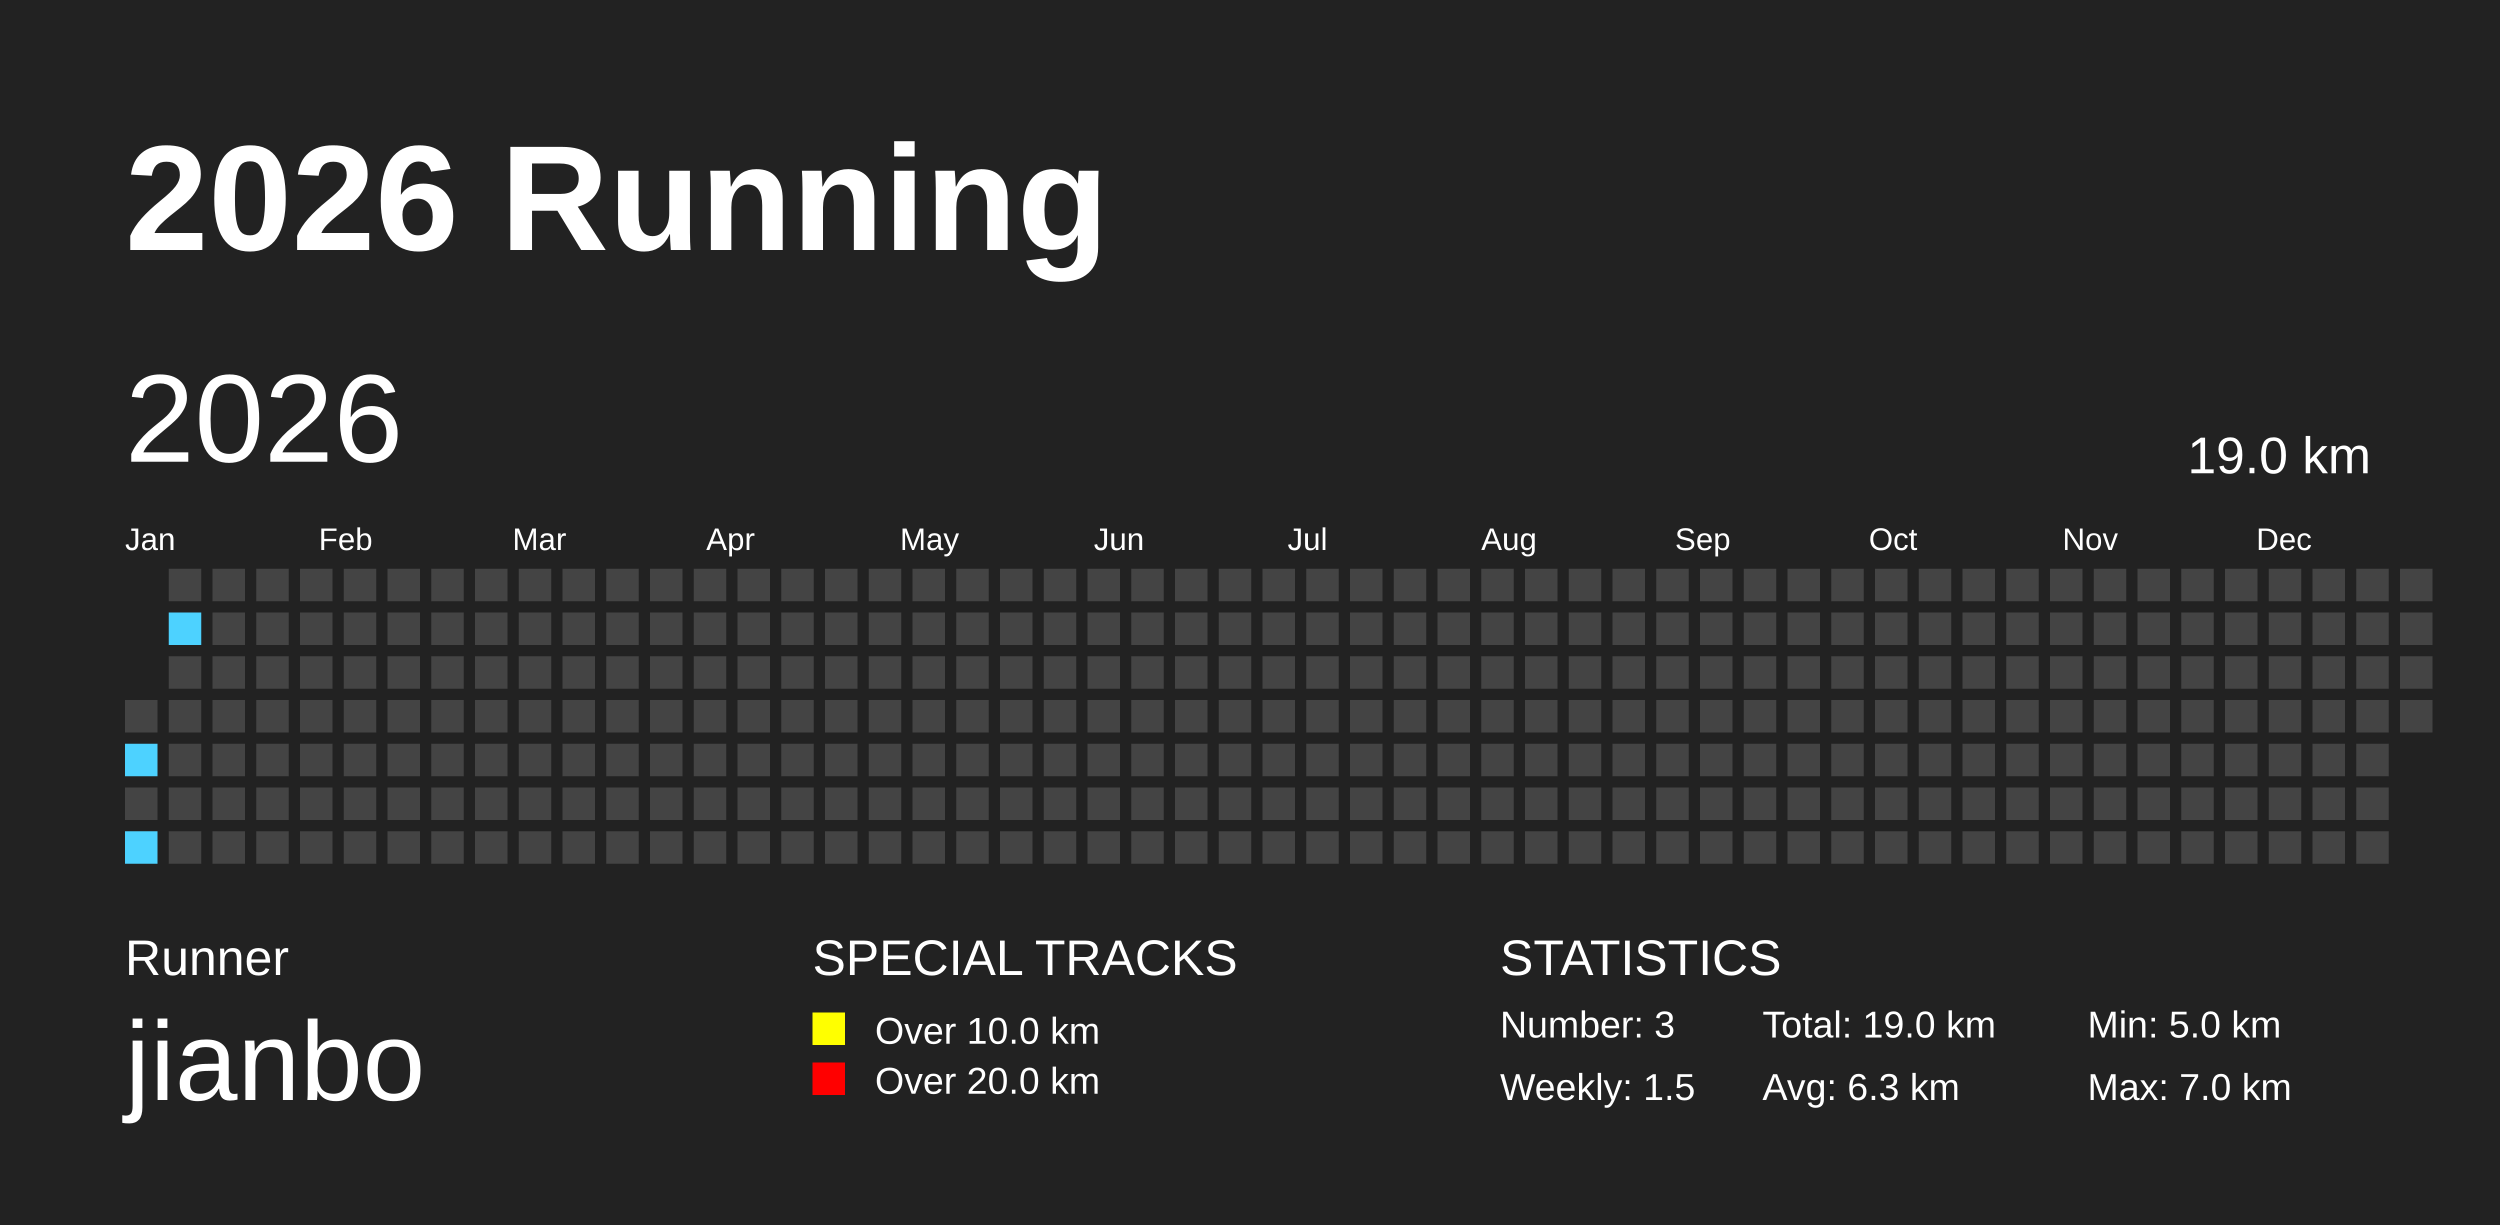
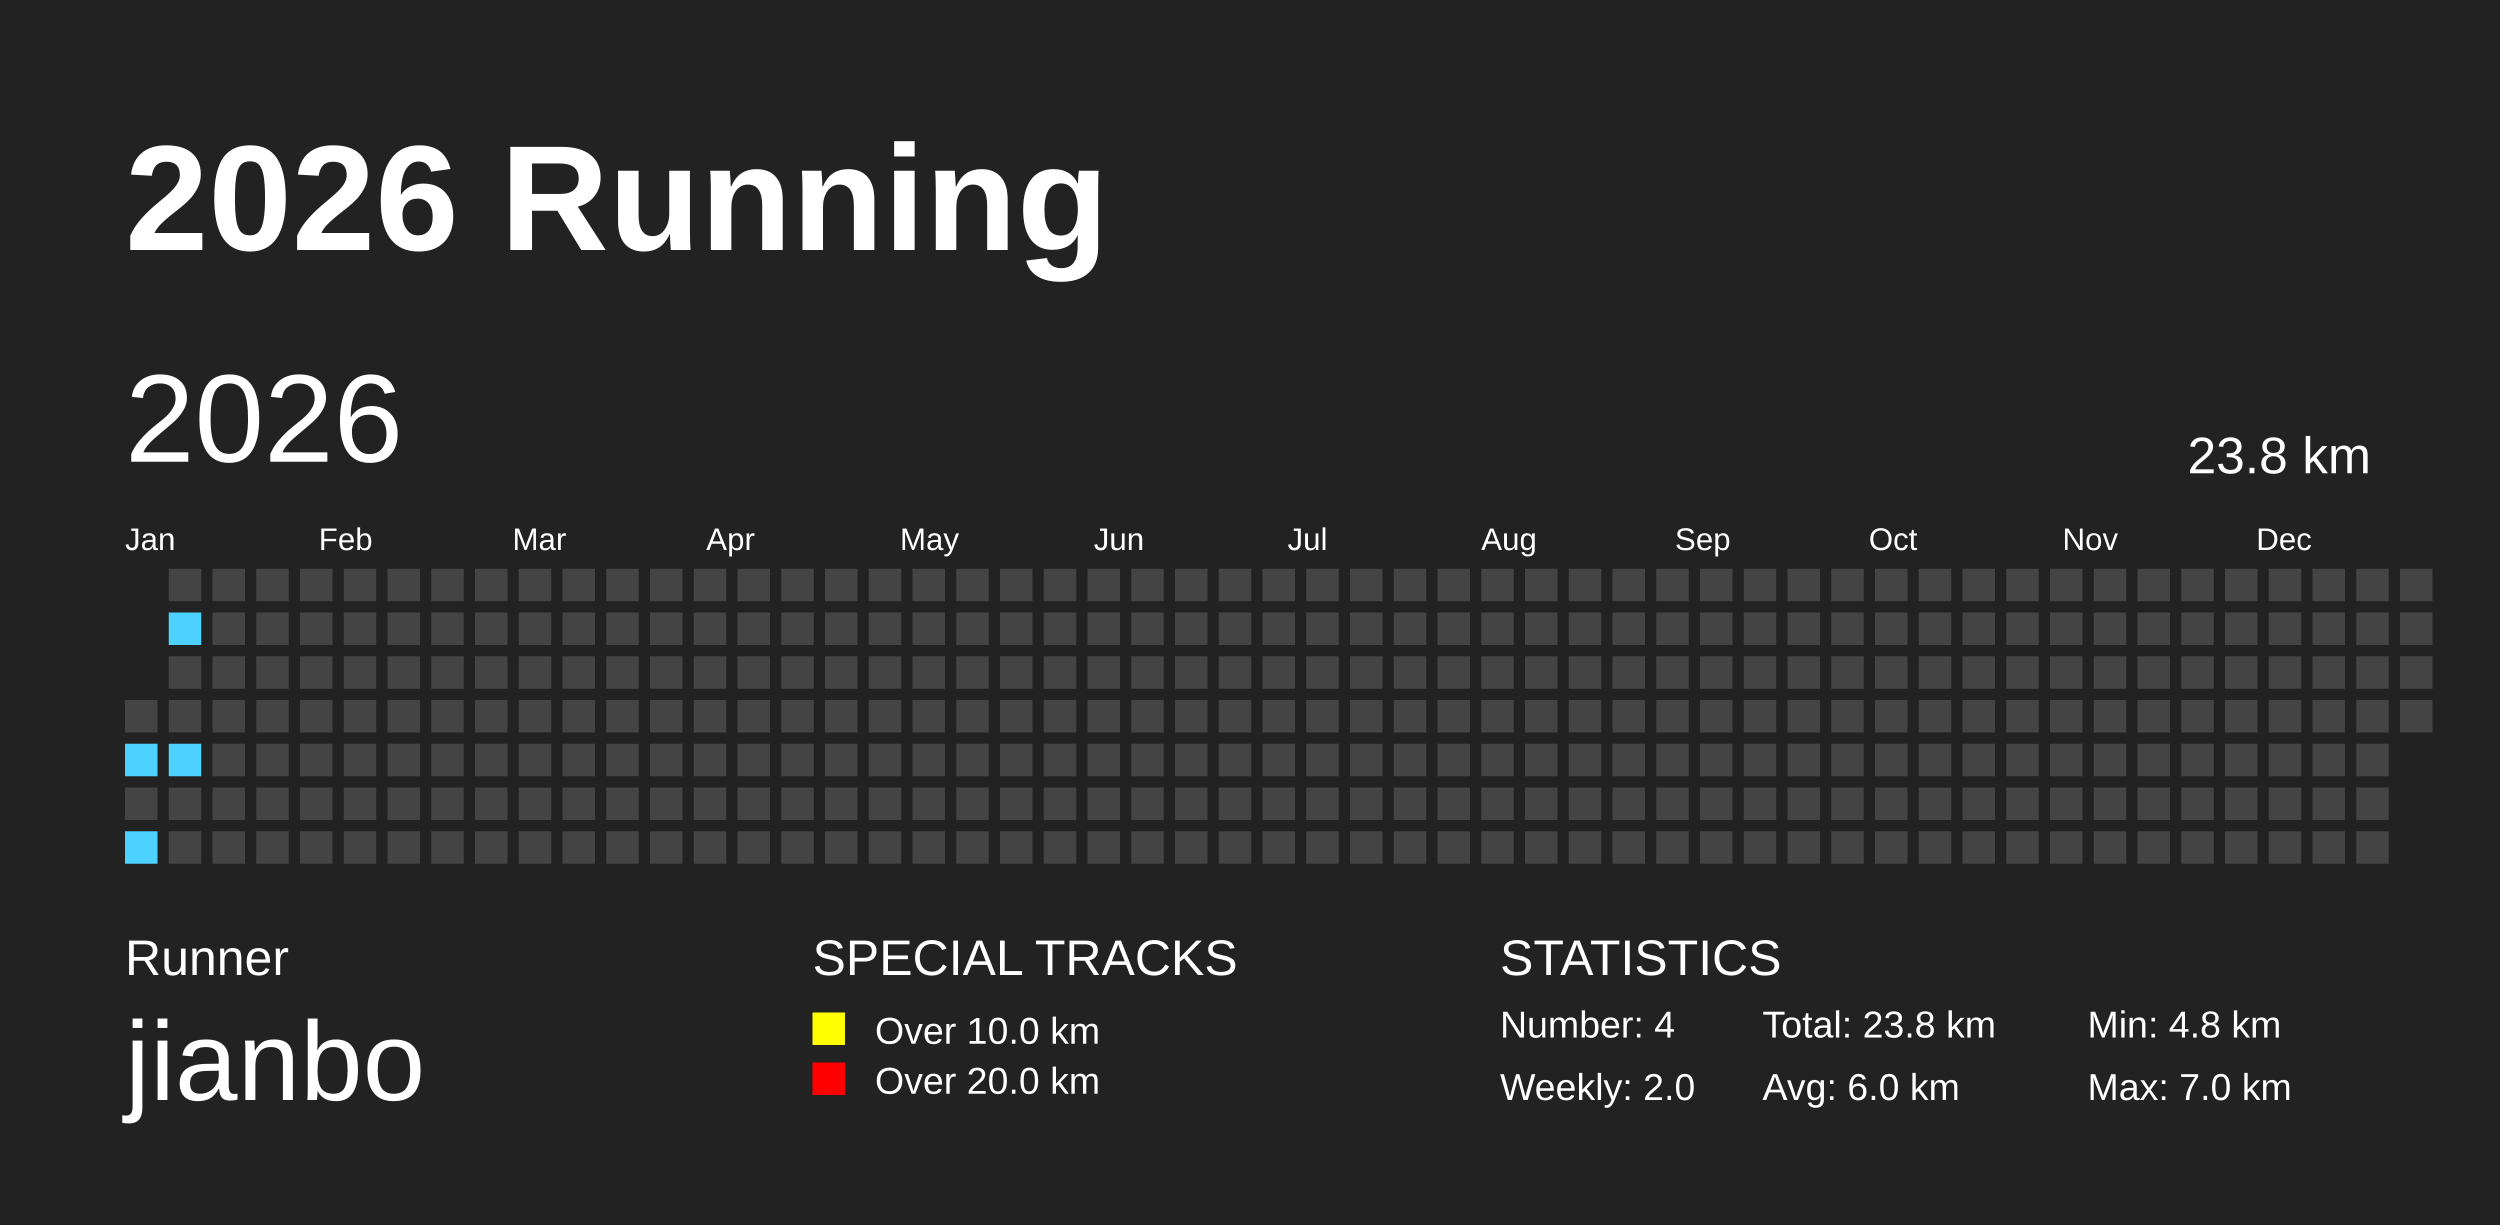
<svg xmlns="http://www.w3.org/2000/svg" baseProfile="full" height="98mm" version="1.1" viewBox="0,0,200,98" width="200mm">
  <defs />
  <rect fill="#222222" height="98" width="200" x="0" y="0" />
  <text fill="#FFFFFF" style="font-size:12px; font-family:Arial; font-weight:bold;" x="10" y="20">2026 Running</text>
  <text fill="#FFFFFF" style="font-size:4px; font-family:Arial" x="10" y="78">Runner</text>
  <text fill="#FFFFFF" style="font-size:9px; font-family:Arial" x="10" y="88">jianbo</text>
  <text fill="#FFFFFF" style="font-size:4px; font-family:Arial" x="65" y="78">SPECIAL TRACKS</text>
  <rect fill="yellow" height="2.6" width="2.6" x="65" y="81" />
  <text fill="#FFFFFF" style="font-size:3px; font-family:Arial" x="70" y="83.5">Over 10.0 km</text>
  <rect fill="red" height="2.6" width="2.6" x="65" y="85" />
  <text fill="#FFFFFF" style="font-size:3px; font-family:Arial" x="70" y="87.5">Over 20.0 km</text>
  <text fill="#FFFFFF" style="font-size:4px; font-family:Arial" x="120" y="78">STATISTICS</text>
-   <text fill="#FFFFFF" style="font-size:3px; font-family:Arial" x="120" y="83">Number: 3</text>
-   <text fill="#FFFFFF" style="font-size:3px; font-family:Arial" x="120" y="88">Weekly: 1.5</text>
-   <text fill="#FFFFFF" style="font-size:3px; font-family:Arial" x="141" y="83">Total: 19.0 km</text>
-   <text fill="#FFFFFF" style="font-size:3px; font-family:Arial" x="141" y="88">Avg: 6.3 km</text>
-   <text fill="#FFFFFF" style="font-size:3px; font-family:Arial" x="167" y="83">Min: 5.0 km</text>
+   <text fill="#FFFFFF" style="font-size:3px; font-family:Arial" x="120" y="83">Number: 4</text>
+   <text fill="#FFFFFF" style="font-size:3px; font-family:Arial" x="120" y="88">Weekly: 2.0</text>
+   <text fill="#FFFFFF" style="font-size:3px; font-family:Arial" x="141" y="83">Total: 23.8 km</text>
+   <text fill="#FFFFFF" style="font-size:3px; font-family:Arial" x="141" y="88">Avg: 6.0 km</text>
+   <text fill="#FFFFFF" style="font-size:3px; font-family:Arial" x="167" y="83">Min: 4.8 km</text>
  <text fill="#FFFFFF" style="font-size:3px; font-family:Arial" x="167" y="88">Max: 7.0 km</text>
  <text dominant-baseline="hanging" fill="#FFFFFF" style="font-size:10.0px; font-family:Arial;" x="10" y="30">2026</text>
-   <text dominant-baseline="hanging" fill="#FFFFFF" style="font-size:4.125px; font-family:Arial;" x="175" y="35">19.0 km</text>
+   <text dominant-baseline="hanging" fill="#FFFFFF" style="font-size:4.125px; font-family:Arial;" x="175" y="35">23.8 km</text>
  <text fill="#FFFFFF" style="font-size:2.5px; font-family:Arial" x="10.0" y="44">Jan</text>
  <text fill="#FFFFFF" style="font-size:2.5px; font-family:Arial" x="25.5" y="44">Feb</text>
  <text fill="#FFFFFF" style="font-size:2.5px; font-family:Arial" x="41.0" y="44">Mar</text>
  <text fill="#FFFFFF" style="font-size:2.5px; font-family:Arial" x="56.5" y="44">Apr</text>
  <text fill="#FFFFFF" style="font-size:2.5px; font-family:Arial" x="72.0" y="44">May</text>
  <text fill="#FFFFFF" style="font-size:2.5px; font-family:Arial" x="87.5" y="44">Jun</text>
  <text fill="#FFFFFF" style="font-size:2.5px; font-family:Arial" x="103.0" y="44">Jul</text>
  <text fill="#FFFFFF" style="font-size:2.5px; font-family:Arial" x="118.5" y="44">Aug</text>
  <text fill="#FFFFFF" style="font-size:2.5px; font-family:Arial" x="134.0" y="44">Sep</text>
  <text fill="#FFFFFF" style="font-size:2.5px; font-family:Arial" x="149.5" y="44">Oct</text>
  <text fill="#FFFFFF" style="font-size:2.5px; font-family:Arial" x="165.0" y="44">Nov</text>
  <text fill="#FFFFFF" style="font-size:2.5px; font-family:Arial" x="180.5" y="44">Dec</text>
  <rect fill="#444444" height="2.6" width="2.6" x="10.0" y="56.0" />
  <rect fill="#4DD2FF" height="2.6" width="2.6" x="10.0" y="59.5" />
  <rect fill="#444444" height="2.6" width="2.6" x="10.0" y="63.0" />
  <rect fill="#4DD2FF" height="2.6" width="2.6" x="10.0" y="66.5" />
  <rect fill="#444444" height="2.6" width="2.6" x="13.5" y="45.5" />
  <rect fill="#4DD2FF" height="2.6" width="2.6" x="13.5" y="49.0" />
  <rect fill="#444444" height="2.6" width="2.6" x="13.5" y="52.5" />
  <rect fill="#444444" height="2.6" width="2.6" x="13.5" y="56.0" />
-   <rect fill="#444444" height="2.6" width="2.6" x="13.5" y="59.5" />
+   <rect fill="#4DD2FF" height="2.6" width="2.6" x="13.5" y="59.5" />
  <rect fill="#444444" height="2.6" width="2.6" x="13.5" y="63.0" />
  <rect fill="#444444" height="2.6" width="2.6" x="13.5" y="66.5" />
  <rect fill="#444444" height="2.6" width="2.6" x="17.0" y="45.5" />
  <rect fill="#444444" height="2.6" width="2.6" x="17.0" y="49.0" />
  <rect fill="#444444" height="2.6" width="2.6" x="17.0" y="52.5" />
  <rect fill="#444444" height="2.6" width="2.6" x="17.0" y="56.0" />
  <rect fill="#444444" height="2.6" width="2.6" x="17.0" y="59.5" />
  <rect fill="#444444" height="2.6" width="2.6" x="17.0" y="63.0" />
  <rect fill="#444444" height="2.6" width="2.6" x="17.0" y="66.5" />
  <rect fill="#444444" height="2.6" width="2.6" x="20.5" y="45.5" />
  <rect fill="#444444" height="2.6" width="2.6" x="20.5" y="49.0" />
  <rect fill="#444444" height="2.6" width="2.6" x="20.5" y="52.5" />
  <rect fill="#444444" height="2.6" width="2.6" x="20.5" y="56.0" />
  <rect fill="#444444" height="2.6" width="2.6" x="20.5" y="59.5" />
  <rect fill="#444444" height="2.6" width="2.6" x="20.5" y="63.0" />
  <rect fill="#444444" height="2.6" width="2.6" x="20.5" y="66.5" />
  <rect fill="#444444" height="2.6" width="2.6" x="24.0" y="45.5" />
  <rect fill="#444444" height="2.6" width="2.6" x="24.0" y="49.0" />
  <rect fill="#444444" height="2.6" width="2.6" x="24.0" y="52.5" />
  <rect fill="#444444" height="2.6" width="2.6" x="24.0" y="56.0" />
  <rect fill="#444444" height="2.6" width="2.6" x="24.0" y="59.5" />
  <rect fill="#444444" height="2.6" width="2.6" x="24.0" y="63.0" />
  <rect fill="#444444" height="2.6" width="2.6" x="24.0" y="66.5" />
  <rect fill="#444444" height="2.6" width="2.6" x="27.5" y="45.5" />
  <rect fill="#444444" height="2.6" width="2.6" x="27.5" y="49.0" />
  <rect fill="#444444" height="2.6" width="2.6" x="27.5" y="52.5" />
  <rect fill="#444444" height="2.6" width="2.6" x="27.5" y="56.0" />
  <rect fill="#444444" height="2.6" width="2.6" x="27.5" y="59.5" />
  <rect fill="#444444" height="2.6" width="2.6" x="27.5" y="63.0" />
  <rect fill="#444444" height="2.6" width="2.6" x="27.5" y="66.5" />
  <rect fill="#444444" height="2.6" width="2.6" x="31.0" y="45.5" />
  <rect fill="#444444" height="2.6" width="2.6" x="31.0" y="49.0" />
  <rect fill="#444444" height="2.6" width="2.6" x="31.0" y="52.5" />
  <rect fill="#444444" height="2.6" width="2.6" x="31.0" y="56.0" />
  <rect fill="#444444" height="2.6" width="2.6" x="31.0" y="59.5" />
  <rect fill="#444444" height="2.6" width="2.6" x="31.0" y="63.0" />
  <rect fill="#444444" height="2.6" width="2.6" x="31.0" y="66.5" />
  <rect fill="#444444" height="2.6" width="2.6" x="34.5" y="45.5" />
  <rect fill="#444444" height="2.6" width="2.6" x="34.5" y="49.0" />
  <rect fill="#444444" height="2.6" width="2.6" x="34.5" y="52.5" />
  <rect fill="#444444" height="2.6" width="2.6" x="34.5" y="56.0" />
  <rect fill="#444444" height="2.6" width="2.6" x="34.5" y="59.5" />
  <rect fill="#444444" height="2.6" width="2.6" x="34.5" y="63.0" />
  <rect fill="#444444" height="2.6" width="2.6" x="34.5" y="66.5" />
  <rect fill="#444444" height="2.6" width="2.6" x="38.0" y="45.5" />
  <rect fill="#444444" height="2.6" width="2.6" x="38.0" y="49.0" />
  <rect fill="#444444" height="2.6" width="2.6" x="38.0" y="52.5" />
  <rect fill="#444444" height="2.6" width="2.6" x="38.0" y="56.0" />
  <rect fill="#444444" height="2.6" width="2.6" x="38.0" y="59.5" />
  <rect fill="#444444" height="2.6" width="2.6" x="38.0" y="63.0" />
  <rect fill="#444444" height="2.6" width="2.6" x="38.0" y="66.5" />
  <rect fill="#444444" height="2.6" width="2.6" x="41.5" y="45.5" />
  <rect fill="#444444" height="2.6" width="2.6" x="41.5" y="49.0" />
  <rect fill="#444444" height="2.6" width="2.6" x="41.5" y="52.5" />
  <rect fill="#444444" height="2.6" width="2.6" x="41.5" y="56.0" />
  <rect fill="#444444" height="2.6" width="2.6" x="41.5" y="59.5" />
  <rect fill="#444444" height="2.6" width="2.6" x="41.5" y="63.0" />
  <rect fill="#444444" height="2.6" width="2.6" x="41.5" y="66.5" />
  <rect fill="#444444" height="2.6" width="2.6" x="45.0" y="45.5" />
  <rect fill="#444444" height="2.6" width="2.6" x="45.0" y="49.0" />
  <rect fill="#444444" height="2.6" width="2.6" x="45.0" y="52.5" />
  <rect fill="#444444" height="2.6" width="2.6" x="45.0" y="56.0" />
  <rect fill="#444444" height="2.6" width="2.6" x="45.0" y="59.5" />
  <rect fill="#444444" height="2.6" width="2.6" x="45.0" y="63.0" />
  <rect fill="#444444" height="2.6" width="2.6" x="45.0" y="66.5" />
  <rect fill="#444444" height="2.6" width="2.6" x="48.5" y="45.5" />
  <rect fill="#444444" height="2.6" width="2.6" x="48.5" y="49.0" />
  <rect fill="#444444" height="2.6" width="2.6" x="48.5" y="52.5" />
  <rect fill="#444444" height="2.6" width="2.6" x="48.5" y="56.0" />
  <rect fill="#444444" height="2.6" width="2.6" x="48.5" y="59.5" />
  <rect fill="#444444" height="2.6" width="2.6" x="48.5" y="63.0" />
  <rect fill="#444444" height="2.6" width="2.6" x="48.5" y="66.5" />
  <rect fill="#444444" height="2.6" width="2.6" x="52.0" y="45.5" />
  <rect fill="#444444" height="2.6" width="2.6" x="52.0" y="49.0" />
  <rect fill="#444444" height="2.6" width="2.6" x="52.0" y="52.5" />
  <rect fill="#444444" height="2.6" width="2.6" x="52.0" y="56.0" />
  <rect fill="#444444" height="2.6" width="2.6" x="52.0" y="59.5" />
  <rect fill="#444444" height="2.6" width="2.6" x="52.0" y="63.0" />
  <rect fill="#444444" height="2.6" width="2.6" x="52.0" y="66.5" />
  <rect fill="#444444" height="2.6" width="2.6" x="55.5" y="45.5" />
  <rect fill="#444444" height="2.6" width="2.6" x="55.5" y="49.0" />
  <rect fill="#444444" height="2.6" width="2.6" x="55.5" y="52.5" />
  <rect fill="#444444" height="2.6" width="2.6" x="55.5" y="56.0" />
  <rect fill="#444444" height="2.6" width="2.6" x="55.5" y="59.5" />
  <rect fill="#444444" height="2.6" width="2.6" x="55.5" y="63.0" />
  <rect fill="#444444" height="2.6" width="2.6" x="55.5" y="66.5" />
  <rect fill="#444444" height="2.6" width="2.6" x="59.0" y="45.5" />
  <rect fill="#444444" height="2.6" width="2.6" x="59.0" y="49.0" />
  <rect fill="#444444" height="2.6" width="2.6" x="59.0" y="52.5" />
  <rect fill="#444444" height="2.6" width="2.6" x="59.0" y="56.0" />
  <rect fill="#444444" height="2.6" width="2.6" x="59.0" y="59.5" />
  <rect fill="#444444" height="2.6" width="2.6" x="59.0" y="63.0" />
  <rect fill="#444444" height="2.6" width="2.6" x="59.0" y="66.5" />
  <rect fill="#444444" height="2.6" width="2.6" x="62.5" y="45.5" />
  <rect fill="#444444" height="2.6" width="2.6" x="62.5" y="49.0" />
  <rect fill="#444444" height="2.6" width="2.6" x="62.5" y="52.5" />
  <rect fill="#444444" height="2.6" width="2.6" x="62.5" y="56.0" />
  <rect fill="#444444" height="2.6" width="2.6" x="62.5" y="59.5" />
  <rect fill="#444444" height="2.6" width="2.6" x="62.5" y="63.0" />
  <rect fill="#444444" height="2.6" width="2.6" x="62.5" y="66.5" />
  <rect fill="#444444" height="2.6" width="2.6" x="66.0" y="45.5" />
  <rect fill="#444444" height="2.6" width="2.6" x="66.0" y="49.0" />
  <rect fill="#444444" height="2.6" width="2.6" x="66.0" y="52.5" />
  <rect fill="#444444" height="2.6" width="2.6" x="66.0" y="56.0" />
  <rect fill="#444444" height="2.6" width="2.6" x="66.0" y="59.5" />
  <rect fill="#444444" height="2.6" width="2.6" x="66.0" y="63.0" />
  <rect fill="#444444" height="2.6" width="2.6" x="66.0" y="66.5" />
  <rect fill="#444444" height="2.6" width="2.6" x="69.5" y="45.5" />
  <rect fill="#444444" height="2.6" width="2.6" x="69.5" y="49.0" />
  <rect fill="#444444" height="2.6" width="2.6" x="69.5" y="52.5" />
  <rect fill="#444444" height="2.6" width="2.6" x="69.5" y="56.0" />
  <rect fill="#444444" height="2.6" width="2.6" x="69.5" y="59.5" />
  <rect fill="#444444" height="2.6" width="2.6" x="69.5" y="63.0" />
  <rect fill="#444444" height="2.6" width="2.6" x="69.5" y="66.5" />
  <rect fill="#444444" height="2.6" width="2.6" x="73.0" y="45.5" />
  <rect fill="#444444" height="2.6" width="2.6" x="73.0" y="49.0" />
  <rect fill="#444444" height="2.6" width="2.6" x="73.0" y="52.5" />
  <rect fill="#444444" height="2.6" width="2.6" x="73.0" y="56.0" />
  <rect fill="#444444" height="2.6" width="2.6" x="73.0" y="59.5" />
  <rect fill="#444444" height="2.6" width="2.6" x="73.0" y="63.0" />
  <rect fill="#444444" height="2.6" width="2.6" x="73.0" y="66.5" />
  <rect fill="#444444" height="2.6" width="2.6" x="76.5" y="45.5" />
  <rect fill="#444444" height="2.6" width="2.6" x="76.5" y="49.0" />
  <rect fill="#444444" height="2.6" width="2.6" x="76.5" y="52.5" />
  <rect fill="#444444" height="2.6" width="2.6" x="76.5" y="56.0" />
  <rect fill="#444444" height="2.6" width="2.6" x="76.5" y="59.5" />
  <rect fill="#444444" height="2.6" width="2.6" x="76.5" y="63.0" />
  <rect fill="#444444" height="2.6" width="2.6" x="76.5" y="66.5" />
  <rect fill="#444444" height="2.6" width="2.6" x="80.0" y="45.5" />
  <rect fill="#444444" height="2.6" width="2.6" x="80.0" y="49.0" />
  <rect fill="#444444" height="2.6" width="2.6" x="80.0" y="52.5" />
  <rect fill="#444444" height="2.6" width="2.6" x="80.0" y="56.0" />
  <rect fill="#444444" height="2.6" width="2.6" x="80.0" y="59.5" />
  <rect fill="#444444" height="2.6" width="2.6" x="80.0" y="63.0" />
  <rect fill="#444444" height="2.6" width="2.6" x="80.0" y="66.5" />
  <rect fill="#444444" height="2.6" width="2.6" x="83.5" y="45.5" />
  <rect fill="#444444" height="2.6" width="2.6" x="83.5" y="49.0" />
  <rect fill="#444444" height="2.6" width="2.6" x="83.5" y="52.5" />
  <rect fill="#444444" height="2.6" width="2.6" x="83.5" y="56.0" />
  <rect fill="#444444" height="2.6" width="2.6" x="83.5" y="59.5" />
  <rect fill="#444444" height="2.6" width="2.6" x="83.5" y="63.0" />
  <rect fill="#444444" height="2.6" width="2.6" x="83.5" y="66.5" />
  <rect fill="#444444" height="2.6" width="2.6" x="87.0" y="45.5" />
  <rect fill="#444444" height="2.6" width="2.6" x="87.0" y="49.0" />
  <rect fill="#444444" height="2.6" width="2.6" x="87.0" y="52.5" />
  <rect fill="#444444" height="2.6" width="2.6" x="87.0" y="56.0" />
  <rect fill="#444444" height="2.6" width="2.6" x="87.0" y="59.5" />
  <rect fill="#444444" height="2.6" width="2.6" x="87.0" y="63.0" />
  <rect fill="#444444" height="2.6" width="2.6" x="87.0" y="66.5" />
  <rect fill="#444444" height="2.6" width="2.6" x="90.5" y="45.5" />
  <rect fill="#444444" height="2.6" width="2.6" x="90.5" y="49.0" />
  <rect fill="#444444" height="2.6" width="2.6" x="90.5" y="52.5" />
  <rect fill="#444444" height="2.6" width="2.6" x="90.5" y="56.0" />
  <rect fill="#444444" height="2.6" width="2.6" x="90.5" y="59.5" />
  <rect fill="#444444" height="2.6" width="2.6" x="90.5" y="63.0" />
  <rect fill="#444444" height="2.6" width="2.6" x="90.5" y="66.5" />
  <rect fill="#444444" height="2.6" width="2.6" x="94.0" y="45.5" />
  <rect fill="#444444" height="2.6" width="2.6" x="94.0" y="49.0" />
  <rect fill="#444444" height="2.6" width="2.6" x="94.0" y="52.5" />
  <rect fill="#444444" height="2.6" width="2.6" x="94.0" y="56.0" />
  <rect fill="#444444" height="2.6" width="2.6" x="94.0" y="59.5" />
  <rect fill="#444444" height="2.6" width="2.6" x="94.0" y="63.0" />
  <rect fill="#444444" height="2.6" width="2.6" x="94.0" y="66.5" />
  <rect fill="#444444" height="2.6" width="2.6" x="97.5" y="45.5" />
  <rect fill="#444444" height="2.6" width="2.6" x="97.5" y="49.0" />
  <rect fill="#444444" height="2.6" width="2.6" x="97.5" y="52.5" />
  <rect fill="#444444" height="2.6" width="2.6" x="97.5" y="56.0" />
  <rect fill="#444444" height="2.6" width="2.6" x="97.5" y="59.5" />
  <rect fill="#444444" height="2.6" width="2.6" x="97.5" y="63.0" />
  <rect fill="#444444" height="2.6" width="2.6" x="97.5" y="66.5" />
  <rect fill="#444444" height="2.6" width="2.6" x="101.0" y="45.5" />
  <rect fill="#444444" height="2.6" width="2.6" x="101.0" y="49.0" />
  <rect fill="#444444" height="2.6" width="2.6" x="101.0" y="52.5" />
  <rect fill="#444444" height="2.6" width="2.6" x="101.0" y="56.0" />
  <rect fill="#444444" height="2.6" width="2.6" x="101.0" y="59.5" />
  <rect fill="#444444" height="2.6" width="2.6" x="101.0" y="63.0" />
  <rect fill="#444444" height="2.6" width="2.6" x="101.0" y="66.5" />
  <rect fill="#444444" height="2.6" width="2.6" x="104.5" y="45.5" />
  <rect fill="#444444" height="2.6" width="2.6" x="104.5" y="49.0" />
  <rect fill="#444444" height="2.6" width="2.6" x="104.5" y="52.5" />
  <rect fill="#444444" height="2.6" width="2.6" x="104.5" y="56.0" />
  <rect fill="#444444" height="2.6" width="2.6" x="104.5" y="59.5" />
  <rect fill="#444444" height="2.6" width="2.6" x="104.5" y="63.0" />
  <rect fill="#444444" height="2.6" width="2.6" x="104.5" y="66.5" />
  <rect fill="#444444" height="2.6" width="2.6" x="108.0" y="45.5" />
  <rect fill="#444444" height="2.6" width="2.6" x="108.0" y="49.0" />
  <rect fill="#444444" height="2.6" width="2.6" x="108.0" y="52.5" />
  <rect fill="#444444" height="2.6" width="2.6" x="108.0" y="56.0" />
  <rect fill="#444444" height="2.6" width="2.6" x="108.0" y="59.5" />
  <rect fill="#444444" height="2.6" width="2.6" x="108.0" y="63.0" />
  <rect fill="#444444" height="2.6" width="2.6" x="108.0" y="66.5" />
  <rect fill="#444444" height="2.6" width="2.6" x="111.5" y="45.5" />
  <rect fill="#444444" height="2.6" width="2.6" x="111.5" y="49.0" />
  <rect fill="#444444" height="2.6" width="2.6" x="111.5" y="52.5" />
  <rect fill="#444444" height="2.6" width="2.6" x="111.5" y="56.0" />
  <rect fill="#444444" height="2.6" width="2.6" x="111.5" y="59.5" />
  <rect fill="#444444" height="2.6" width="2.6" x="111.5" y="63.0" />
  <rect fill="#444444" height="2.6" width="2.6" x="111.5" y="66.5" />
  <rect fill="#444444" height="2.6" width="2.6" x="115.0" y="45.5" />
  <rect fill="#444444" height="2.6" width="2.6" x="115.0" y="49.0" />
  <rect fill="#444444" height="2.6" width="2.6" x="115.0" y="52.5" />
  <rect fill="#444444" height="2.6" width="2.6" x="115.0" y="56.0" />
  <rect fill="#444444" height="2.6" width="2.6" x="115.0" y="59.5" />
  <rect fill="#444444" height="2.6" width="2.6" x="115.0" y="63.0" />
  <rect fill="#444444" height="2.6" width="2.6" x="115.0" y="66.5" />
  <rect fill="#444444" height="2.6" width="2.6" x="118.5" y="45.5" />
  <rect fill="#444444" height="2.6" width="2.6" x="118.5" y="49.0" />
  <rect fill="#444444" height="2.6" width="2.6" x="118.5" y="52.5" />
  <rect fill="#444444" height="2.6" width="2.6" x="118.5" y="56.0" />
  <rect fill="#444444" height="2.6" width="2.6" x="118.5" y="59.5" />
  <rect fill="#444444" height="2.6" width="2.6" x="118.5" y="63.0" />
  <rect fill="#444444" height="2.6" width="2.6" x="118.5" y="66.5" />
  <rect fill="#444444" height="2.6" width="2.6" x="122.0" y="45.5" />
  <rect fill="#444444" height="2.6" width="2.6" x="122.0" y="49.0" />
  <rect fill="#444444" height="2.6" width="2.6" x="122.0" y="52.5" />
  <rect fill="#444444" height="2.6" width="2.6" x="122.0" y="56.0" />
  <rect fill="#444444" height="2.6" width="2.6" x="122.0" y="59.5" />
  <rect fill="#444444" height="2.6" width="2.6" x="122.0" y="63.0" />
  <rect fill="#444444" height="2.6" width="2.6" x="122.0" y="66.5" />
  <rect fill="#444444" height="2.6" width="2.6" x="125.5" y="45.5" />
  <rect fill="#444444" height="2.6" width="2.6" x="125.5" y="49.0" />
  <rect fill="#444444" height="2.6" width="2.6" x="125.5" y="52.5" />
  <rect fill="#444444" height="2.6" width="2.6" x="125.5" y="56.0" />
  <rect fill="#444444" height="2.6" width="2.6" x="125.5" y="59.5" />
  <rect fill="#444444" height="2.6" width="2.6" x="125.5" y="63.0" />
  <rect fill="#444444" height="2.6" width="2.6" x="125.5" y="66.5" />
  <rect fill="#444444" height="2.6" width="2.6" x="129.0" y="45.5" />
  <rect fill="#444444" height="2.6" width="2.6" x="129.0" y="49.0" />
  <rect fill="#444444" height="2.6" width="2.6" x="129.0" y="52.5" />
  <rect fill="#444444" height="2.6" width="2.6" x="129.0" y="56.0" />
  <rect fill="#444444" height="2.6" width="2.6" x="129.0" y="59.5" />
  <rect fill="#444444" height="2.6" width="2.6" x="129.0" y="63.0" />
  <rect fill="#444444" height="2.6" width="2.6" x="129.0" y="66.5" />
  <rect fill="#444444" height="2.6" width="2.6" x="132.5" y="45.5" />
  <rect fill="#444444" height="2.6" width="2.6" x="132.5" y="49.0" />
  <rect fill="#444444" height="2.6" width="2.6" x="132.5" y="52.5" />
  <rect fill="#444444" height="2.6" width="2.6" x="132.5" y="56.0" />
  <rect fill="#444444" height="2.6" width="2.6" x="132.5" y="59.5" />
  <rect fill="#444444" height="2.6" width="2.6" x="132.5" y="63.0" />
  <rect fill="#444444" height="2.6" width="2.6" x="132.5" y="66.5" />
  <rect fill="#444444" height="2.6" width="2.6" x="136.0" y="45.5" />
  <rect fill="#444444" height="2.6" width="2.6" x="136.0" y="49.0" />
  <rect fill="#444444" height="2.6" width="2.6" x="136.0" y="52.5" />
  <rect fill="#444444" height="2.6" width="2.6" x="136.0" y="56.0" />
  <rect fill="#444444" height="2.6" width="2.6" x="136.0" y="59.5" />
  <rect fill="#444444" height="2.6" width="2.6" x="136.0" y="63.0" />
  <rect fill="#444444" height="2.6" width="2.6" x="136.0" y="66.5" />
  <rect fill="#444444" height="2.6" width="2.6" x="139.5" y="45.5" />
  <rect fill="#444444" height="2.6" width="2.6" x="139.5" y="49.0" />
  <rect fill="#444444" height="2.6" width="2.6" x="139.5" y="52.5" />
  <rect fill="#444444" height="2.6" width="2.6" x="139.5" y="56.0" />
  <rect fill="#444444" height="2.6" width="2.6" x="139.5" y="59.5" />
  <rect fill="#444444" height="2.6" width="2.6" x="139.5" y="63.0" />
  <rect fill="#444444" height="2.6" width="2.6" x="139.5" y="66.5" />
  <rect fill="#444444" height="2.6" width="2.6" x="143.0" y="45.5" />
  <rect fill="#444444" height="2.6" width="2.6" x="143.0" y="49.0" />
  <rect fill="#444444" height="2.6" width="2.6" x="143.0" y="52.5" />
  <rect fill="#444444" height="2.6" width="2.6" x="143.0" y="56.0" />
  <rect fill="#444444" height="2.6" width="2.6" x="143.0" y="59.5" />
  <rect fill="#444444" height="2.6" width="2.6" x="143.0" y="63.0" />
  <rect fill="#444444" height="2.6" width="2.6" x="143.0" y="66.5" />
  <rect fill="#444444" height="2.6" width="2.6" x="146.5" y="45.5" />
  <rect fill="#444444" height="2.6" width="2.6" x="146.5" y="49.0" />
  <rect fill="#444444" height="2.6" width="2.6" x="146.5" y="52.5" />
  <rect fill="#444444" height="2.6" width="2.6" x="146.5" y="56.0" />
  <rect fill="#444444" height="2.6" width="2.6" x="146.5" y="59.5" />
  <rect fill="#444444" height="2.6" width="2.6" x="146.5" y="63.0" />
  <rect fill="#444444" height="2.6" width="2.6" x="146.5" y="66.5" />
  <rect fill="#444444" height="2.6" width="2.6" x="150.0" y="45.5" />
  <rect fill="#444444" height="2.6" width="2.6" x="150.0" y="49.0" />
  <rect fill="#444444" height="2.6" width="2.6" x="150.0" y="52.5" />
  <rect fill="#444444" height="2.6" width="2.6" x="150.0" y="56.0" />
  <rect fill="#444444" height="2.6" width="2.6" x="150.0" y="59.5" />
  <rect fill="#444444" height="2.6" width="2.6" x="150.0" y="63.0" />
  <rect fill="#444444" height="2.6" width="2.6" x="150.0" y="66.5" />
  <rect fill="#444444" height="2.6" width="2.6" x="153.5" y="45.5" />
  <rect fill="#444444" height="2.6" width="2.6" x="153.5" y="49.0" />
  <rect fill="#444444" height="2.6" width="2.6" x="153.5" y="52.5" />
  <rect fill="#444444" height="2.6" width="2.6" x="153.5" y="56.0" />
  <rect fill="#444444" height="2.6" width="2.6" x="153.5" y="59.5" />
  <rect fill="#444444" height="2.6" width="2.6" x="153.5" y="63.0" />
  <rect fill="#444444" height="2.6" width="2.6" x="153.5" y="66.5" />
  <rect fill="#444444" height="2.6" width="2.6" x="157.0" y="45.5" />
  <rect fill="#444444" height="2.6" width="2.6" x="157.0" y="49.0" />
  <rect fill="#444444" height="2.6" width="2.6" x="157.0" y="52.5" />
  <rect fill="#444444" height="2.6" width="2.6" x="157.0" y="56.0" />
  <rect fill="#444444" height="2.6" width="2.6" x="157.0" y="59.5" />
  <rect fill="#444444" height="2.6" width="2.6" x="157.0" y="63.0" />
  <rect fill="#444444" height="2.6" width="2.6" x="157.0" y="66.5" />
  <rect fill="#444444" height="2.6" width="2.6" x="160.5" y="45.5" />
  <rect fill="#444444" height="2.6" width="2.6" x="160.5" y="49.0" />
  <rect fill="#444444" height="2.6" width="2.6" x="160.5" y="52.5" />
  <rect fill="#444444" height="2.6" width="2.6" x="160.5" y="56.0" />
  <rect fill="#444444" height="2.6" width="2.6" x="160.5" y="59.5" />
  <rect fill="#444444" height="2.6" width="2.6" x="160.5" y="63.0" />
  <rect fill="#444444" height="2.6" width="2.6" x="160.5" y="66.5" />
  <rect fill="#444444" height="2.6" width="2.6" x="164.0" y="45.5" />
  <rect fill="#444444" height="2.6" width="2.6" x="164.0" y="49.0" />
  <rect fill="#444444" height="2.6" width="2.6" x="164.0" y="52.5" />
  <rect fill="#444444" height="2.6" width="2.6" x="164.0" y="56.0" />
  <rect fill="#444444" height="2.6" width="2.6" x="164.0" y="59.5" />
  <rect fill="#444444" height="2.6" width="2.6" x="164.0" y="63.0" />
  <rect fill="#444444" height="2.6" width="2.6" x="164.0" y="66.5" />
  <rect fill="#444444" height="2.6" width="2.6" x="167.5" y="45.5" />
  <rect fill="#444444" height="2.6" width="2.6" x="167.5" y="49.0" />
  <rect fill="#444444" height="2.6" width="2.6" x="167.5" y="52.5" />
  <rect fill="#444444" height="2.6" width="2.6" x="167.5" y="56.0" />
  <rect fill="#444444" height="2.6" width="2.6" x="167.5" y="59.5" />
  <rect fill="#444444" height="2.6" width="2.6" x="167.5" y="63.0" />
  <rect fill="#444444" height="2.6" width="2.6" x="167.5" y="66.5" />
  <rect fill="#444444" height="2.6" width="2.6" x="171.0" y="45.5" />
  <rect fill="#444444" height="2.6" width="2.6" x="171.0" y="49.0" />
  <rect fill="#444444" height="2.6" width="2.6" x="171.0" y="52.5" />
  <rect fill="#444444" height="2.6" width="2.6" x="171.0" y="56.0" />
  <rect fill="#444444" height="2.6" width="2.6" x="171.0" y="59.5" />
  <rect fill="#444444" height="2.6" width="2.6" x="171.0" y="63.0" />
  <rect fill="#444444" height="2.6" width="2.6" x="171.0" y="66.5" />
  <rect fill="#444444" height="2.6" width="2.6" x="174.5" y="45.5" />
  <rect fill="#444444" height="2.6" width="2.6" x="174.5" y="49.0" />
  <rect fill="#444444" height="2.6" width="2.6" x="174.5" y="52.5" />
  <rect fill="#444444" height="2.6" width="2.6" x="174.5" y="56.0" />
  <rect fill="#444444" height="2.6" width="2.6" x="174.5" y="59.5" />
  <rect fill="#444444" height="2.6" width="2.6" x="174.5" y="63.0" />
  <rect fill="#444444" height="2.6" width="2.6" x="174.5" y="66.5" />
  <rect fill="#444444" height="2.6" width="2.6" x="178.0" y="45.5" />
  <rect fill="#444444" height="2.6" width="2.6" x="178.0" y="49.0" />
  <rect fill="#444444" height="2.6" width="2.6" x="178.0" y="52.5" />
  <rect fill="#444444" height="2.6" width="2.6" x="178.0" y="56.0" />
  <rect fill="#444444" height="2.6" width="2.6" x="178.0" y="59.5" />
  <rect fill="#444444" height="2.6" width="2.6" x="178.0" y="63.0" />
  <rect fill="#444444" height="2.6" width="2.6" x="178.0" y="66.5" />
  <rect fill="#444444" height="2.6" width="2.6" x="181.5" y="45.5" />
  <rect fill="#444444" height="2.6" width="2.6" x="181.5" y="49.0" />
  <rect fill="#444444" height="2.6" width="2.6" x="181.5" y="52.5" />
  <rect fill="#444444" height="2.6" width="2.6" x="181.5" y="56.0" />
  <rect fill="#444444" height="2.6" width="2.6" x="181.5" y="59.5" />
  <rect fill="#444444" height="2.6" width="2.6" x="181.5" y="63.0" />
  <rect fill="#444444" height="2.6" width="2.6" x="181.5" y="66.5" />
  <rect fill="#444444" height="2.6" width="2.6" x="185.0" y="45.5" />
  <rect fill="#444444" height="2.6" width="2.6" x="185.0" y="49.0" />
  <rect fill="#444444" height="2.6" width="2.6" x="185.0" y="52.5" />
  <rect fill="#444444" height="2.6" width="2.6" x="185.0" y="56.0" />
  <rect fill="#444444" height="2.6" width="2.6" x="185.0" y="59.5" />
  <rect fill="#444444" height="2.6" width="2.6" x="185.0" y="63.0" />
  <rect fill="#444444" height="2.6" width="2.6" x="185.0" y="66.5" />
  <rect fill="#444444" height="2.6" width="2.6" x="188.5" y="45.5" />
  <rect fill="#444444" height="2.6" width="2.6" x="188.5" y="49.0" />
  <rect fill="#444444" height="2.6" width="2.6" x="188.5" y="52.5" />
  <rect fill="#444444" height="2.6" width="2.6" x="188.5" y="56.0" />
  <rect fill="#444444" height="2.6" width="2.6" x="188.5" y="59.5" />
  <rect fill="#444444" height="2.6" width="2.6" x="188.5" y="63.0" />
  <rect fill="#444444" height="2.6" width="2.6" x="188.5" y="66.5" />
  <rect fill="#444444" height="2.6" width="2.6" x="192.0" y="45.5" />
  <rect fill="#444444" height="2.6" width="2.6" x="192.0" y="49.0" />
  <rect fill="#444444" height="2.6" width="2.6" x="192.0" y="52.5" />
  <rect fill="#444444" height="2.6" width="2.6" x="192.0" y="56.0" />
</svg>
